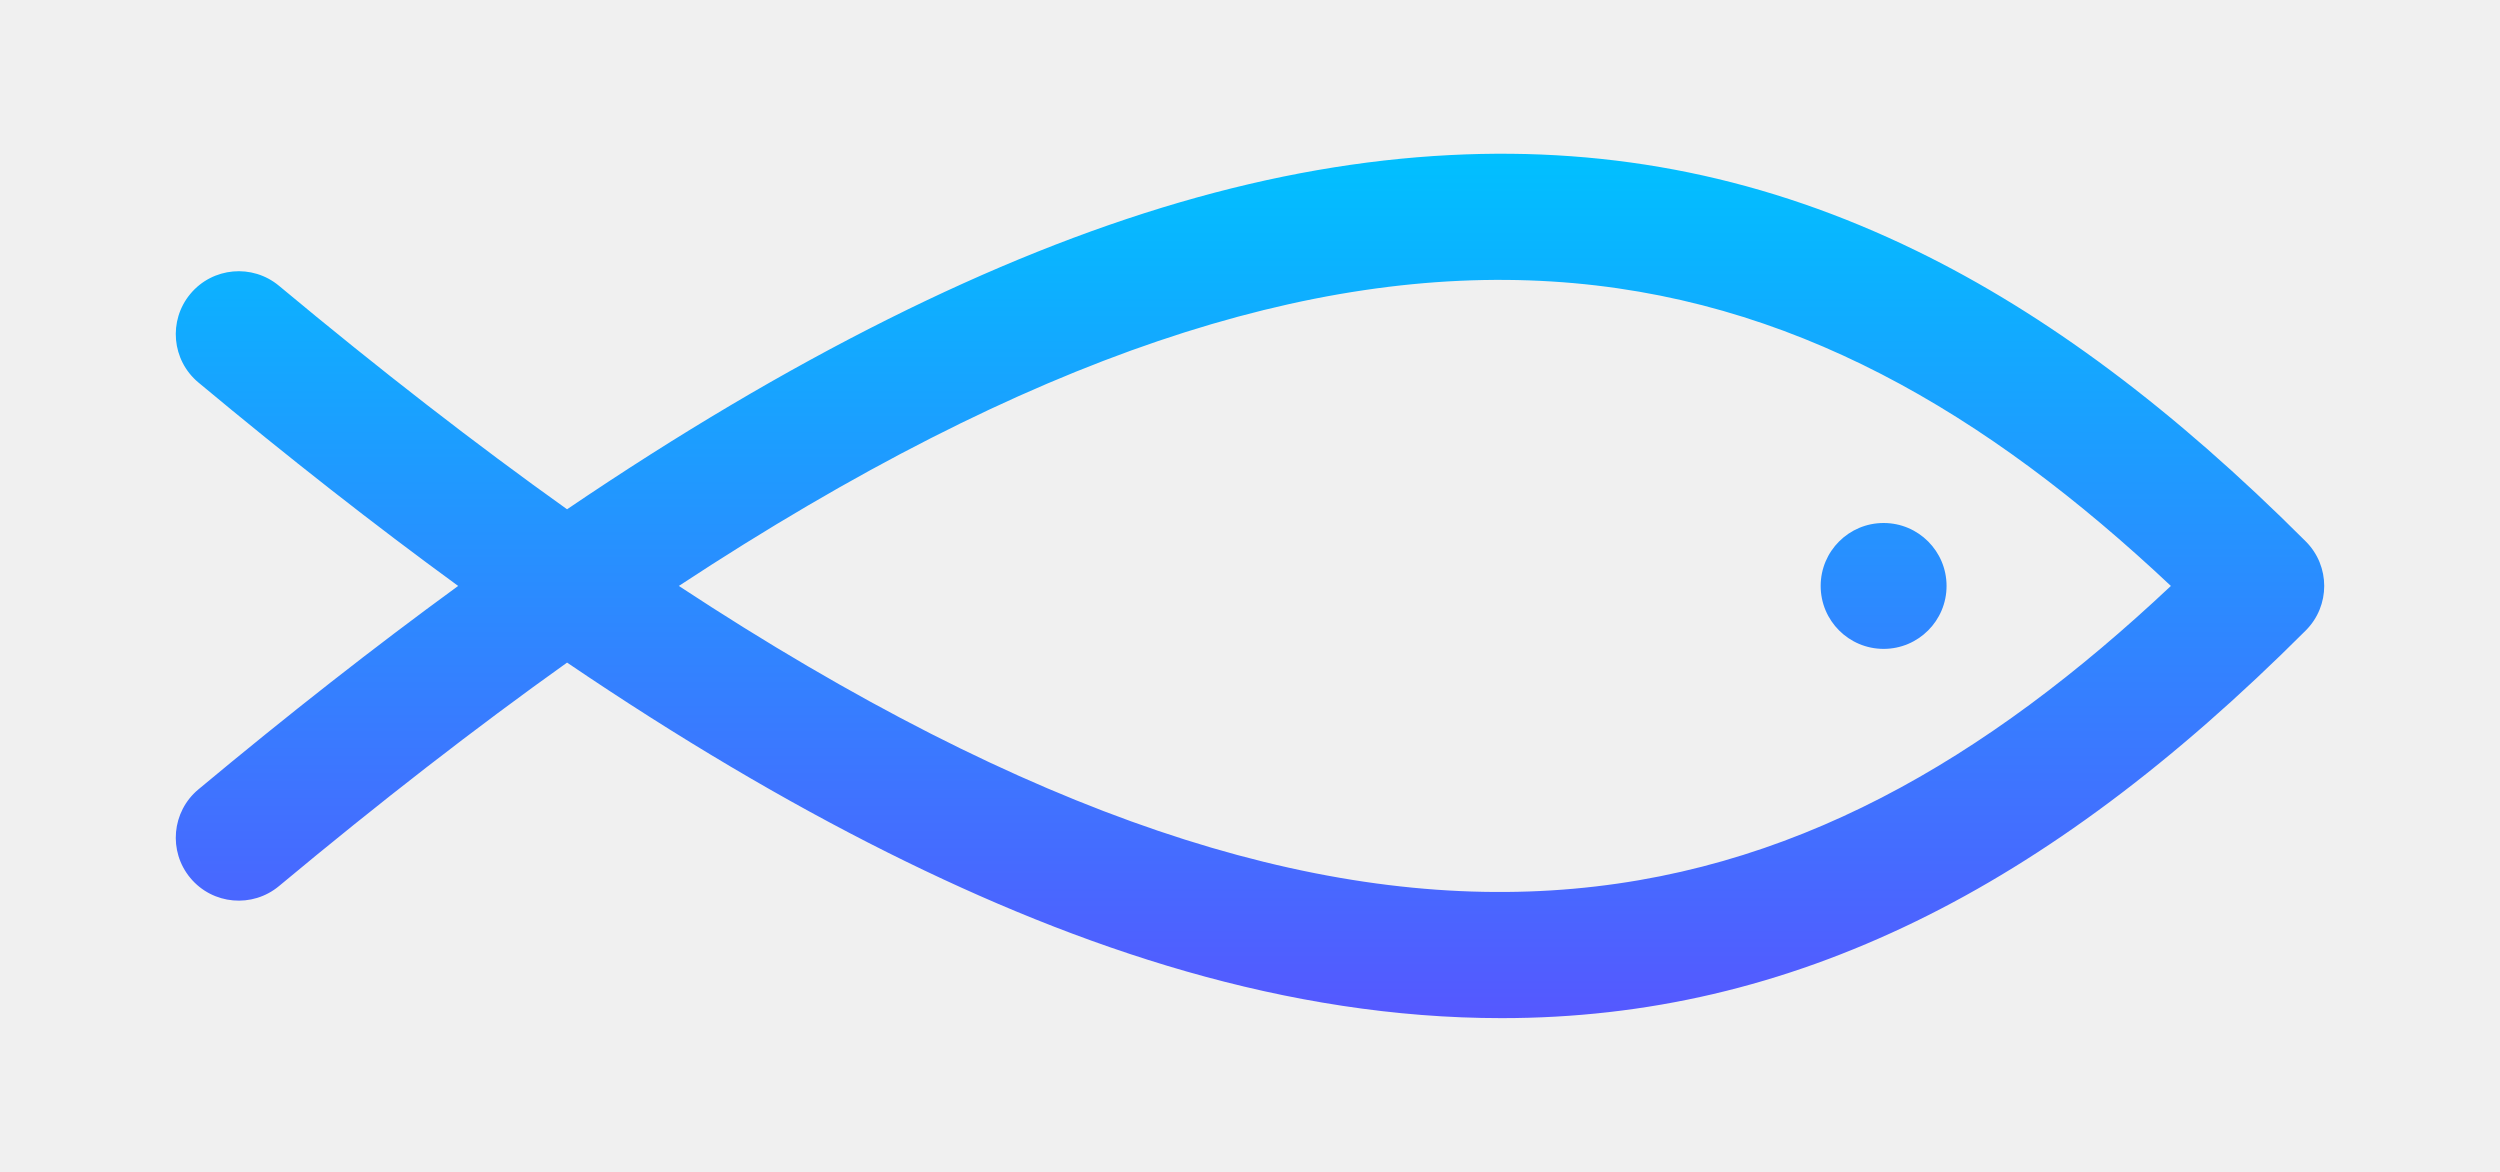
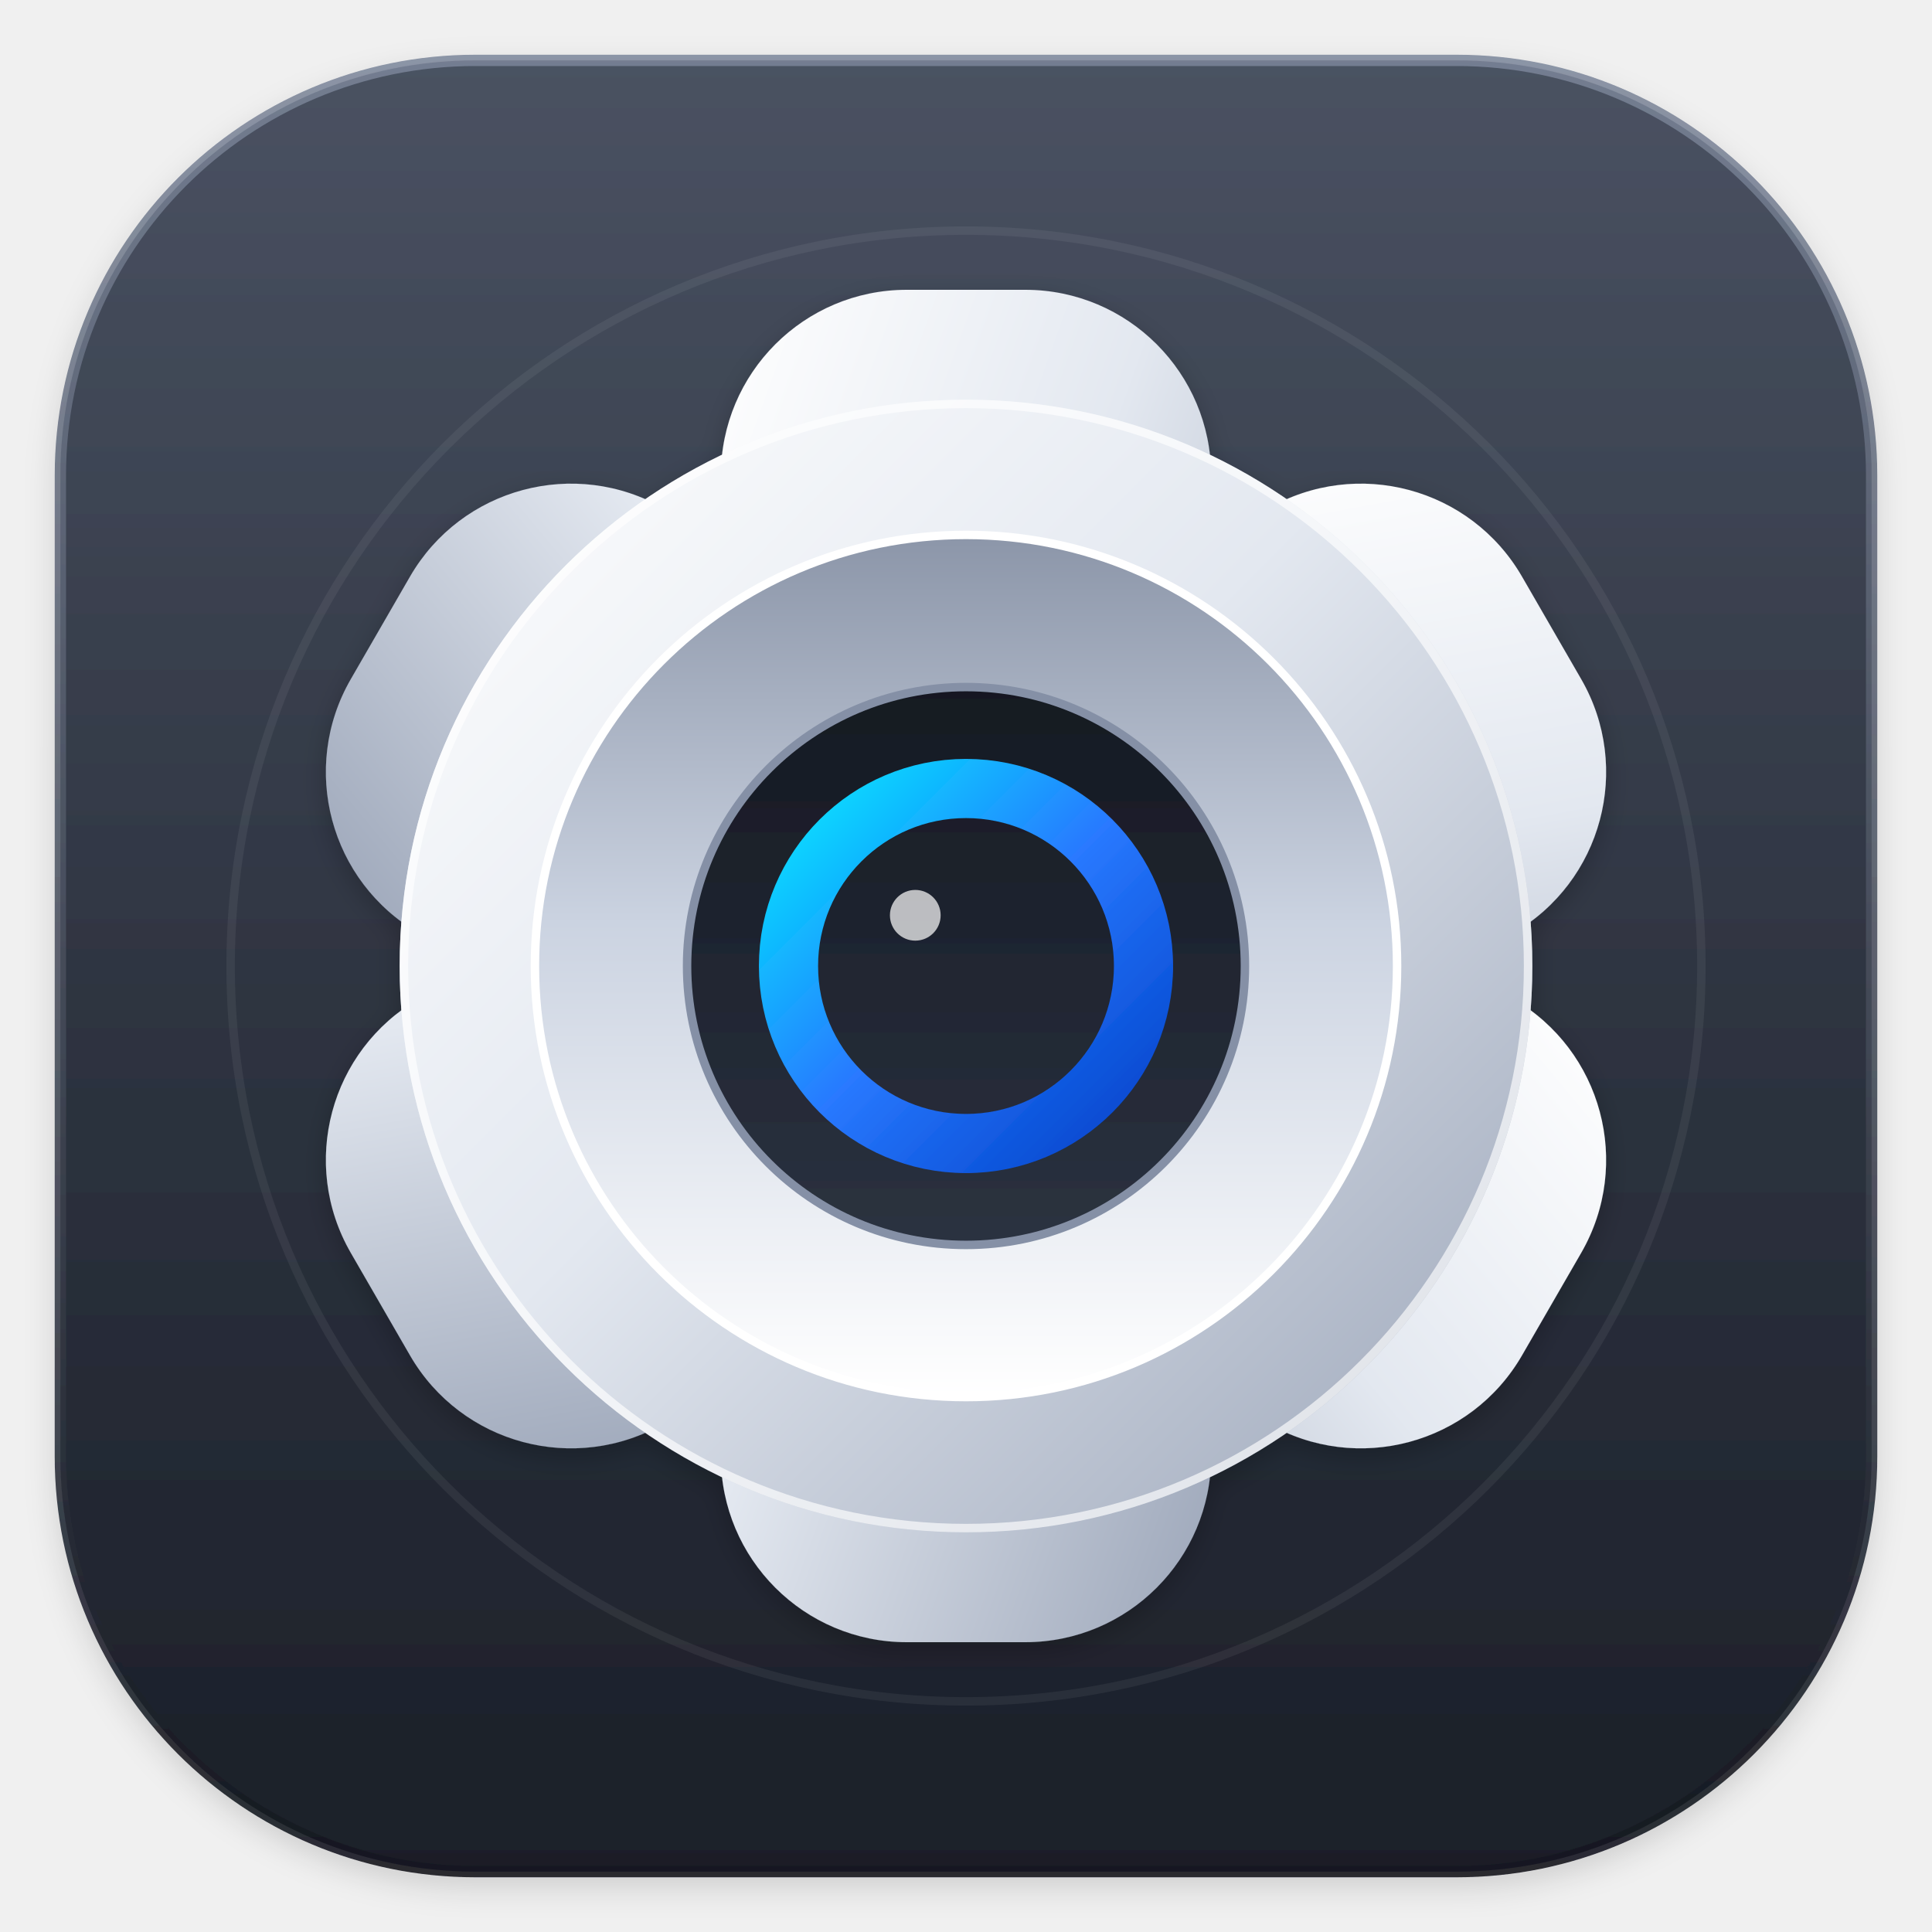
- <svg xmlns="http://www.w3.org/2000/svg" xmlns:xlink="http://www.w3.org/1999/xlink" id="svg63" viewBox="0 0 64 30" version="1.1" height="60" width="128">
-   <defs id="defs39">
-     <style id="style14" type="text/css" />
-     <style id="style16" type="text/css" />
-     <linearGradient xlink:href="#SVGID_1_" id="linearGradient857" gradientUnits="userSpaceOnUse" x1="256" y1="358.999" x2="256" y2="153.002" />
-     <linearGradient id="SVGID_1_" gradientUnits="userSpaceOnUse" x1="256" x2="256" y1="358.999" y2="153.002">
-       <stop offset="0" stop-color="#5558ff" id="stop2" />
-       <stop offset="1" stop-color="#00c0ff" id="stop4" />
+ <svg xmlns="http://www.w3.org/2000/svg" viewBox="0 0 512 512" width="100%" height="100%">
+   <defs>
+     <filter id="set-base-shadow" x="-15%" y="-10%" width="130%" height="135%">
+       <feDropShadow dx="0" dy="14" stdDeviation="16" flood-color="#050811" flood-opacity="0.28" />
+       <feDropShadow dx="0" dy="3" stdDeviation="4" flood-color="#050811" flood-opacity="0.14" />
+     </filter>
+     <filter id="set-gear-shadow" x="-20%" y="-20%" width="140%" height="145%">
+       <feDropShadow dx="0" dy="12" stdDeviation="12" flood-color="#090D16" flood-opacity="0.38" />
+       <feDropShadow dx="0" dy="2" stdDeviation="3" flood-color="#090D16" flood-opacity="0.22" />
+     </filter>
+     <linearGradient id="set-bg" x1="0%" y1="0%" x2="0%" y2="100%">
+       <stop offset="0%" stop-color="#4A5262" />
+       <stop offset="50%" stop-color="#2F3542" />
+       <stop offset="100%" stop-color="#1B1F28" />
+     </linearGradient>
+     <linearGradient id="set-border" x1="0%" y1="0%" x2="0%" y2="100%">
+       <stop offset="0%" stop-color="#7B8599" stop-opacity="0.85" />
+       <stop offset="100%" stop-color="#14171F" stop-opacity="0.9" />
+     </linearGradient>
+     <linearGradient id="gear-metal" x1="0%" y1="0%" x2="100%" y2="100%">
+       <stop offset="0%" stop-color="#FFFFFF" />
+       <stop offset="45%" stop-color="#E3E8F0" />
+       <stop offset="100%" stop-color="#9BA5B8" />
+     </linearGradient>
+     <linearGradient id="gear-dish" x1="0%" y1="100%" x2="0%" y2="0%">
+       <stop offset="0%" stop-color="#FFFFFF" />
+       <stop offset="55%" stop-color="#CBD3E1" />
+       <stop offset="100%" stop-color="#8C96A9" />
+     </linearGradient>
+     <linearGradient id="gear-core" x1="0%" y1="0%" x2="0%" y2="100%">
+       <stop offset="0%" stop-color="#151922" />
+       <stop offset="100%" stop-color="#2B3240" />
+     </linearGradient>
+     <linearGradient id="harmony-ring" x1="0%" y1="0%" x2="100%" y2="100%">
+       <stop offset="0%" stop-color="#00E5FF" />
+       <stop offset="50%" stop-color="#2979FF" />
+       <stop offset="100%" stop-color="#0043CA" />
    </linearGradient>
  </defs>
-   <circle id="circle41" fill="#5e4aa6" r="0" cy="-1241.6" cx="-1248.7" />
-   <circle id="circle43" fill-rule="evenodd" fill="#5e4aa6" r="0" cy="23.855" cx="-149.15" />
-   <g id="g13" transform="matrix(0.1074215,0,0,0.1074215,4.500004,-12.4999)">
-     <g id="g11">
-       <g id="g9">
-         <path d="m 407,271.001 c 8.284,0 15,-6.716 15,-15 0,-8.284 -6.716,-15 -15,-15 -8.284,0 -15,6.716 -15,15 0,8.284 6.716,15 15,15 z m 100.607,-25.607 c -31.568,-31.569 -61.924,-54.228 -92.798,-69.269 -35.594,-17.341 -71.939,-24.803 -111.098,-22.809 -41.725,2.123 -85.538,14.913 -133.944,39.101 -24.547,12.266 -49.936,27.295 -76.519,45.315 -21.74,-15.507 -44.585,-33.206 -68.645,-53.256 -6.364,-5.303 -15.821,-4.444 -21.126,1.921 -5.304,6.364 -4.443,15.822 1.921,21.126 21.418,17.848 42.002,33.97 61.898,48.477 -19.896,14.506 -40.48,30.628 -61.898,48.477 -6.364,5.304 -7.225,14.762 -1.921,21.126 5.321,6.385 14.783,7.208 21.126,1.921 24.06,-20.05 46.905,-37.749 68.646,-53.256 26.583,18.02 51.972,33.049 76.519,45.315 45.789,22.881 95.02,39.416 146.205,39.416 34.534,0 66.986,-7.606 98.837,-23.124 30.874,-15.041 61.229,-37.699 92.798,-69.269 2.929,-2.929 4.394,-6.768 4.394,-10.606 0,-3.838 -1.466,-7.677 -4.395,-10.606 z m -387.721,10.607 c 168.389,-110.761 267.602,-82.731 355.575,0 -87.974,82.73 -187.187,110.761 -355.575,0 z" fill="url(#SVGID_1_)" id="path7" style="fill:url(#linearGradient857)" />
+   <rect x="16" y="16" width="480" height="480" rx="110" ry="110" fill="url(#set-bg)" stroke="url(#set-border)" stroke-width="3" filter="url(#set-base-shadow)" />
+   <g transform="translate(256, 256) scale(1.12) translate(-256, -256)">
+     <circle cx="256" cy="256" r="174" fill="none" stroke="#FFFFFF" stroke-opacity="0.06" stroke-width="2" />
+     <g filter="url(#set-gear-shadow)">
+       <g fill="url(#gear-metal)">
+         <rect x="198" y="96" width="116" height="320" rx="44" />
+         <rect x="198" y="96" width="116" height="320" rx="44" transform="rotate(60 256 256)" />
+         <rect x="198" y="96" width="116" height="320" rx="44" transform="rotate(120 256 256)" />
+         <circle cx="256" cy="256" r="134" />
      </g>
+       <circle cx="256" cy="256" r="133" fill="none" stroke="#FFFFFF" stroke-opacity="0.65" stroke-width="2" />
+       <circle cx="256" cy="256" r="102" fill="url(#gear-dish)" stroke="#FFFFFF" stroke-width="2" />
+       <circle cx="256" cy="256" r="66" fill="url(#gear-core)" stroke="#8590A6" stroke-width="2" />
+       <circle cx="256" cy="256" r="42" fill="none" stroke="url(#harmony-ring)" stroke-width="14" />
+       <circle cx="244" cy="244" r="6" fill="#FFFFFF" opacity="0.7" />
    </g>
  </g>
</svg>
